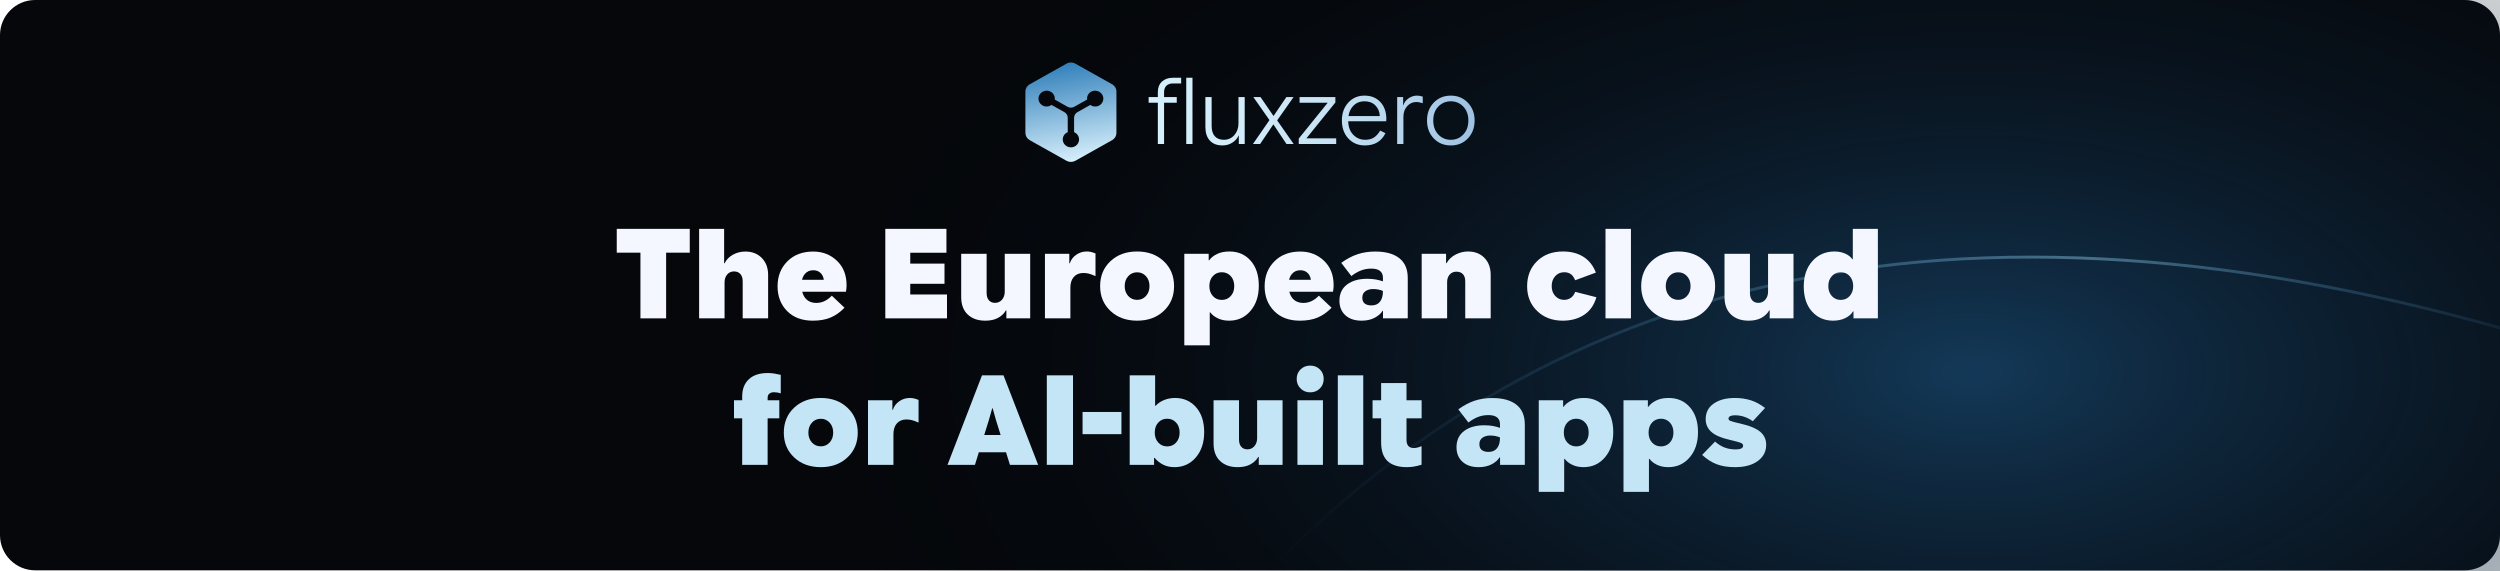
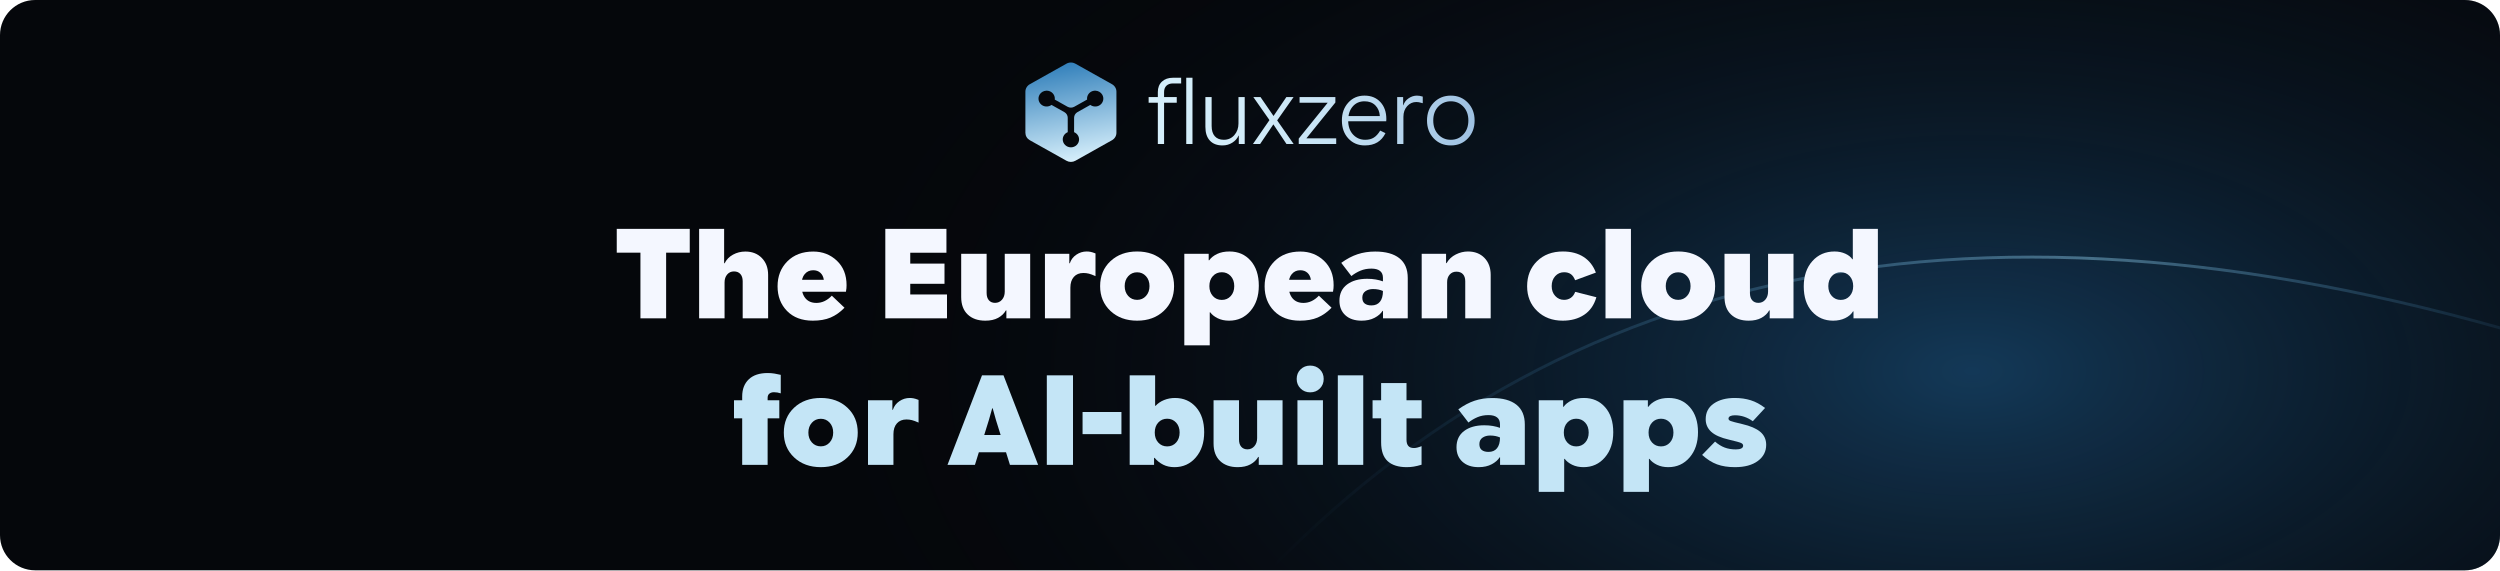
<svg xmlns="http://www.w3.org/2000/svg" width="1280" height="292" viewBox="0 0 1280 292" role="img" aria-labelledby="title">
  <defs>
+     <clipPath id="profile-clip">
+       <rect width="1280" height="292" rx="18" />
+     </clipPath>
    <radialGradient id="glow">
      <stop stop-color="#17456b" stop-opacity=".8" />
      <stop offset="1" stop-color="#05070b" stop-opacity="0" />
    </radialGradient>
    <linearGradient id="line">
      <stop stop-color="#3582bc" stop-opacity="0" />
      <stop offset=".6" stop-color="#84bfdc" stop-opacity=".48" />
      <stop offset="1" stop-color="#3582bc" stop-opacity="0" />
    </linearGradient>
  </defs>
-   <rect width="1280" height="292" rx="18" fill="#05070B" />
-   <ellipse cx="1010" cy="189.8" rx="600" ry="321.2" fill="url(#glow)" />
-   <path d="M650 292 Q900 35.04 1350 189.8" stroke="url(#line)" stroke-width="1.5" fill="none" />
-   <g transform="translate(525,32) scale(0.193188)">
-     <defs>
-       <style>
+   <g clip-path="url(#profile-clip)">
+     <rect width="1280" height="292" rx="18" fill="#05070B" />
+     <ellipse cx="1010" cy="189.8" rx="600" ry="321.2" fill="url(#glow)" />
+     <path d="M650 292 Q900 35.04 1350 189.8" stroke="url(#line)" stroke-width="1.5" fill="none" />
+     <g transform="translate(525,32) scale(0.193188)">
+       <defs>
+         <style>
      .cls-1 {
        fill: url(#linear-gradient-2);
      }

      .cls-2 {
        fill: url(#linear-gradient);
      }
    </style>
-       <linearGradient id="linear-gradient" x1="143.23" y1="259.88" x2="98.04" y2="3.61" gradientUnits="userSpaceOnUse">
-         <stop offset="0" stop-color="#d6effb" />
-         <stop offset=".99" stop-color="#3582bc" />
-       </linearGradient>
-       <linearGradient id="linear-gradient-2" x1="326.62" y1="130.12" x2="1190.55" y2="130.12" gradientUnits="userSpaceOnUse">
-         <stop offset="0" stop-color="#d6effb" />
-         <stop offset=".28" stop-color="#d2ecf9" />
-         <stop offset=".54" stop-color="#c7e3f4" />
-         <stop offset=".78" stop-color="#b5d4ec" />
-         <stop offset="1" stop-color="#9ec1e2" />
-       </linearGradient>
-     </defs>
-     <g id="Layer_1-2" data-name="Layer 1">
-       <g>
-         <path id="logo" class="cls-2" d="M116.56.35c-2.69.46-5.28,1.38-7.65,2.7L11.73,57.54c-3.57,2-6.53,4.87-8.58,8.34C1.08,69.33,0,73.26,0,77.26v108.97c0,4,1.08,7.92,3.14,11.39,2.06,3.46,5.02,6.34,8.58,8.33l97.19,54.49c3.56,2,7.61,3.05,11.73,3.05s8.16-1.05,11.73-3.05l97.18-54.49c3.56-2,6.52-4.87,8.58-8.33,2.06-3.46,3.14-7.39,3.14-11.39v-108.97c0-4-1.08-7.92-3.14-11.39-2.06-3.46-5.02-6.34-8.58-8.34L132.36,3.05c-4.78-2.68-10.37-3.63-15.8-2.7ZM185.94,74.69c3.62.17,7.15,1.22,10.24,3.05,3.1,1.83,5.67,4.39,7.49,7.44,1.42,2.39,2.35,5.03,2.72,7.77.37,2.74.18,5.52-.55,8.19-.74,2.67-2.01,5.17-3.74,7.36-1.73,2.19-3.89,4.03-6.35,5.41-3.67,2.02-7.88,2.95-12.09,2.68-4.21-.27-8.25-1.73-11.62-4.2l-34.09,19.12c-2.69,1.51-4.93,3.68-6.49,6.3-1.56,2.62-2.38,5.59-2.38,8.61v38.22c3.89,1.6,7.21,4.26,9.56,7.67,2.35,3.41,3.62,7.4,3.66,11.5,0,5.58-2.28,10.93-6.34,14.87-4.06,3.95-9.57,6.16-15.32,6.16s-11.26-2.22-15.32-6.16c-4.06-3.94-6.34-9.3-6.34-14.87.04-4.1,1.31-8.1,3.66-11.5,2.35-3.41,5.67-6.07,9.56-7.67v-38.23c0-3.02-.82-5.99-2.38-8.61-1.55-2.62-3.79-4.79-6.49-6.3l-34.09-19.11c-3.37,2.47-7.41,3.93-11.62,4.2-4.21.27-8.42-.66-12.09-2.68-2.46-1.38-4.62-3.22-6.35-5.41-1.73-2.19-3-4.69-3.74-7.36-.74-2.67-.92-5.45-.55-8.19.37-2.74,1.29-5.38,2.72-7.77,1.81-3.05,4.39-5.61,7.49-7.44,3.1-1.83,6.62-2.88,10.24-3.05,4.15-.19,8.27.78,11.86,2.79,3.68,2.07,6.65,5.14,8.54,8.84,1.89,3.7,2.63,7.85,2.1,11.95l33.94,19.03c2.69,1.51,5.75,2.31,8.86,2.31s6.17-.8,8.86-2.31l34.08-19.11c-.52-4.07.2-8.2,2.06-11.88,1.86-3.68,4.8-6.75,8.43-8.83,3.6-2.02,7.71-2.99,11.86-2.8Z" />
-         <path class="cls-1" d="M326.62,106.64v-14.96h32.61v14.96h-32.61ZM351.01,216V78.33c0-11.69,3.63-20.92,10.91-27.71,7.27-6.78,16.87-10.18,28.8-10.18h22.08l.02,15.08h-22.1c-6.94,0-12.54,1.97-16.79,5.89s-6.38,9.77-6.38,17.53v137.06h-16.55ZM358.85,106.64v-14.96h42.3v14.96h-42.3ZM426.29,216V40.44h16.55v175.56h-16.55ZM522.53,219.8c-14.47,0-25.67-4.25-33.59-12.75-7.93-8.5-11.89-20.67-11.89-36.54v-78.83h16.55v76.38c0,11.85,2.77,20.94,8.33,27.28s13.57,9.5,24.03,9.5c11.27,0,20.55-4.15,27.83-12.44,7.27-8.3,10.91-18.54,10.91-30.71v-70.01h16.55v124.31h-15.69v-29.66l7.47,7.47h-8.09c-3.26,7.52-8.76,13.73-16.48,18.64-7.72,4.9-16.37,7.35-25.93,7.35ZM603.07,216l48.3-69.88h3.31l36.91-54.43h19.13l-47.2,67.07h-2.82l-38.62,57.25h-19ZM691.95,216l-37.88-56.76h-2.57l-47.32-67.55h19.01l38.86,56.52h1.6l47.32,67.79h-19.01ZM724.44,216v-14.34l76.74-95.02h-74.54v-14.96h94.89v14.35l-76.75,94.89h78.96v15.08h-99.3ZM899.75,219.8c-17.82,0-32.43-6.13-43.83-18.39-11.39-12.26-17.1-28.16-17.1-47.69s5.6-34.8,16.8-47.26c11.19-12.46,25.58-18.7,43.15-18.7s31.51,5.7,42.05,17.1c10.55,11.4,15.81,26.42,15.81,45.06,0,1.15-.04,2.09-.12,2.82-.09.73-.17,1.72-.25,2.94h-107.64v-13.74h90.72c-.65-11.44-4.55-20.82-11.7-28.14-7.15-7.31-16.78-10.97-28.87-10.97-12.99,0-23.46,4.62-31.39,13.86-7.92,9.24-11.89,21.58-11.89,37.02s4.31,28.04,12.94,37.26c8.62,9.24,19.35,13.86,32.18,13.86,9.08,0,16.69-1.94,22.87-5.83,6.18-3.88,11.79-10.07,16.86-18.57l13.98,6.86c-5.32,10.79-12.47,18.9-21.46,24.33-8.99,5.44-20.02,8.15-33.1,8.15ZM985.32,216v-124.31h15.81v23.79l-2.81-2.2h3.43c2.36-7.6,7.02-13.75,13.98-18.45,6.94-4.7,14.26-7.05,21.94-7.05,2.37,0,4.7.18,6.99.55,2.28.37,5.11,1.05,8.46,2.03v17.53c-4.58-1.39-8.09-2.26-10.55-2.63-2.45-.37-4.62-.55-6.5-.55-9.49,0-17.56,3.65-24.21,10.97-6.66,7.31-10,16.73-10,28.25v72.08h-16.55ZM1127.54,219.8c-18.39,0-33.51-6.23-45.37-18.7-11.84-12.46-17.77-28.25-17.77-47.38s6.01-35.21,18.02-47.51c12.01-12.29,27.05-18.45,45.12-18.45s33.08,6.24,45.06,18.7c11.97,12.46,17.96,28.22,17.96,47.26s-5.89,34.82-17.65,47.32c-11.77,12.5-26.9,18.76-45.37,18.76ZM1127.54,204.84c13.32,0,24.39-4.74,33.22-14.22,8.83-9.49,13.24-21.78,13.24-36.91s-4.47-27.48-13.42-36.85c-8.95-9.36-19.96-14.04-33.04-14.04s-24.31,4.66-33.22,13.98c-8.91,9.32-13.36,21.62-13.36,36.91s4.41,27.53,13.24,36.96c8.82,9.44,19.93,14.16,33.34,14.16Z" />
+         <linearGradient id="linear-gradient" x1="143.23" y1="259.88" x2="98.04" y2="3.61" gradientUnits="userSpaceOnUse">
+           <stop offset="0" stop-color="#d6effb" />
+           <stop offset=".99" stop-color="#3582bc" />
+         </linearGradient>
+         <linearGradient id="linear-gradient-2" x1="326.62" y1="130.12" x2="1190.55" y2="130.12" gradientUnits="userSpaceOnUse">
+           <stop offset="0" stop-color="#d6effb" />
+           <stop offset=".28" stop-color="#d2ecf9" />
+           <stop offset=".54" stop-color="#c7e3f4" />
+           <stop offset=".78" stop-color="#b5d4ec" />
+           <stop offset="1" stop-color="#9ec1e2" />
+         </linearGradient>
+       </defs>
+       <g id="Layer_1-2" data-name="Layer 1">
+         <g>
+           <path id="logo" class="cls-2" d="M116.56.35c-2.69.46-5.28,1.38-7.65,2.7L11.73,57.54c-3.57,2-6.53,4.87-8.58,8.34C1.08,69.33,0,73.26,0,77.26v108.97c0,4,1.08,7.92,3.14,11.39,2.06,3.46,5.02,6.34,8.58,8.33l97.19,54.49c3.56,2,7.61,3.05,11.73,3.05s8.16-1.05,11.73-3.05l97.18-54.49c3.56-2,6.52-4.87,8.58-8.33,2.06-3.46,3.14-7.39,3.14-11.39v-108.97c0-4-1.08-7.92-3.14-11.39-2.06-3.46-5.02-6.34-8.58-8.34L132.36,3.05c-4.78-2.68-10.37-3.63-15.8-2.7ZM185.94,74.69c3.62.17,7.15,1.22,10.24,3.05,3.1,1.83,5.67,4.39,7.49,7.44,1.42,2.39,2.35,5.03,2.72,7.77.37,2.74.18,5.52-.55,8.19-.74,2.67-2.01,5.17-3.74,7.36-1.73,2.19-3.89,4.03-6.35,5.41-3.67,2.02-7.88,2.95-12.09,2.68-4.21-.27-8.25-1.73-11.62-4.2l-34.09,19.12c-2.69,1.51-4.93,3.68-6.49,6.3-1.56,2.62-2.38,5.59-2.38,8.61v38.22c3.89,1.6,7.21,4.26,9.56,7.67,2.35,3.41,3.62,7.4,3.66,11.5,0,5.58-2.28,10.93-6.34,14.87-4.06,3.95-9.57,6.16-15.32,6.16s-11.26-2.22-15.32-6.16c-4.06-3.94-6.34-9.3-6.34-14.87.04-4.1,1.31-8.1,3.66-11.5,2.35-3.41,5.67-6.07,9.56-7.67v-38.23c0-3.02-.82-5.99-2.38-8.61-1.55-2.62-3.79-4.79-6.49-6.3l-34.09-19.11c-3.37,2.47-7.41,3.93-11.62,4.2-4.21.27-8.42-.66-12.09-2.68-2.46-1.38-4.62-3.22-6.35-5.41-1.73-2.19-3-4.69-3.74-7.36-.74-2.67-.92-5.45-.55-8.19.37-2.74,1.29-5.38,2.72-7.77,1.81-3.05,4.39-5.61,7.49-7.44,3.1-1.83,6.62-2.88,10.24-3.05,4.15-.19,8.27.78,11.86,2.79,3.68,2.07,6.65,5.14,8.54,8.84,1.89,3.7,2.63,7.85,2.1,11.95l33.94,19.03c2.69,1.51,5.75,2.31,8.86,2.31s6.17-.8,8.86-2.31l34.08-19.11c-.52-4.07.2-8.2,2.06-11.88,1.86-3.68,4.8-6.75,8.43-8.83,3.6-2.02,7.71-2.99,11.86-2.8Z" />
+           <path class="cls-1" d="M326.62,106.64v-14.96h32.61v14.96h-32.61ZM351.01,216V78.33c0-11.69,3.63-20.92,10.91-27.71,7.27-6.78,16.87-10.18,28.8-10.18h22.08l.02,15.08h-22.1c-6.94,0-12.54,1.97-16.79,5.89s-6.38,9.77-6.38,17.53v137.06h-16.55ZM358.85,106.64v-14.96h42.3v14.96h-42.3ZM426.29,216V40.44h16.55v175.56h-16.55ZM522.53,219.8c-14.47,0-25.67-4.25-33.59-12.75-7.93-8.5-11.89-20.67-11.89-36.54v-78.83h16.55v76.38c0,11.85,2.77,20.94,8.33,27.28s13.57,9.5,24.03,9.5c11.27,0,20.55-4.15,27.83-12.44,7.27-8.3,10.91-18.54,10.91-30.71v-70.01h16.55v124.31h-15.69v-29.66l7.47,7.47h-8.09c-3.26,7.52-8.76,13.73-16.48,18.64-7.72,4.9-16.37,7.35-25.93,7.35ZM603.07,216l48.3-69.88h3.31l36.91-54.43h19.13l-47.2,67.07h-2.82l-38.62,57.25h-19ZM691.95,216l-37.88-56.76h-2.57l-47.32-67.55h19.01l38.86,56.52h1.6l47.32,67.79h-19.01ZM724.44,216v-14.34l76.74-95.02h-74.54v-14.96h94.89v14.35l-76.75,94.89h78.96v15.08h-99.3ZM899.75,219.8c-17.82,0-32.43-6.13-43.83-18.39-11.39-12.26-17.1-28.16-17.1-47.69s5.6-34.8,16.8-47.26c11.19-12.46,25.58-18.7,43.15-18.7s31.51,5.7,42.05,17.1c10.55,11.4,15.81,26.42,15.81,45.06,0,1.15-.04,2.09-.12,2.82-.09.73-.17,1.72-.25,2.94h-107.64v-13.74h90.72c-.65-11.44-4.55-20.82-11.7-28.14-7.15-7.31-16.78-10.97-28.87-10.97-12.99,0-23.46,4.62-31.39,13.86-7.92,9.24-11.89,21.58-11.89,37.02s4.31,28.04,12.94,37.26c8.62,9.24,19.35,13.86,32.18,13.86,9.08,0,16.69-1.94,22.87-5.83,6.18-3.88,11.79-10.07,16.86-18.57l13.98,6.86c-5.32,10.79-12.47,18.9-21.46,24.33-8.99,5.44-20.02,8.15-33.1,8.15ZM985.32,216v-124.31h15.81v23.79l-2.81-2.2h3.43c2.36-7.6,7.02-13.75,13.98-18.45,6.94-4.7,14.26-7.05,21.94-7.05,2.37,0,4.7.18,6.99.55,2.28.37,5.11,1.05,8.46,2.03v17.53c-4.58-1.39-8.09-2.26-10.55-2.63-2.45-.37-4.62-.55-6.5-.55-9.49,0-17.56,3.65-24.21,10.97-6.66,7.31-10,16.73-10,28.25v72.08h-16.55ZM1127.54,219.8c-18.39,0-33.51-6.23-45.37-18.7-11.84-12.46-17.77-28.25-17.77-47.38s6.01-35.21,18.02-47.51c12.01-12.29,27.05-18.45,45.12-18.45s33.08,6.24,45.06,18.7c11.97,12.46,17.96,28.22,17.96,47.26s-5.89,34.82-17.65,47.32c-11.77,12.5-26.9,18.76-45.37,18.76ZM1127.54,204.84c13.32,0,24.39-4.74,33.22-14.22,8.83-9.49,13.24-21.78,13.24-36.91s-4.47-27.48-13.42-36.85c-8.95-9.36-19.96-14.04-33.04-14.04s-24.31,4.66-33.22,13.98c-8.91,9.32-13.36,21.62-13.36,36.91s4.41,27.53,13.24,36.96c8.82,9.44,19.93,14.16,33.34,14.16Z" />
+         </g>
      </g>
    </g>
-   </g>
-   <g aria-label="The European cloud" fill="#F4F7FF" transform="translate(314.752,163) scale(0.032,-0.032)">
-     <path transform="translate(0,0)" d="M411 0Q411 0 411.0 0.0Q411 0 411 0V1224H822V0Q822 0 822.0 0.0Q822 0 822 0ZM32 1051Q32 1051 32.0 1051.0Q32 1051 32 1051V1432Q32 1432 32.0 1432.0Q32 1432 32 1432H1200Q1200 1432 1200.0 1432.0Q1200 1432 1200 1432V1051Q1200 1051 1200.0 1051.0Q1200 1051 1200 1051Z" />
-     <path transform="translate(1232,0)" d="M118 0Q118 0 118.0 0.0Q118 0 118 0V1432Q118 1432 118.0 1432.0Q118 1432 118 1432H518Q518 1432 518.0 1432.0Q518 1432 518 1432V882H526Q570 970 660.0 1019.5Q750 1069 858 1069Q1021 1069 1121.5 965.5Q1222 862 1222 695V0Q1222 0 1222.0 0.0Q1222 0 1222 0H815Q815 0 815.0 0.0Q815 0 815 0V593Q815 668 778.0 709.5Q741 751 675 751Q609 751 567.0 702.0Q525 653 525 576V0Q525 0 525.0 0.0Q525 0 525 0Z" />
-     <path transform="translate(2558,0)" d="M611 -37Q350 -37 198.5 118.0Q47 273 47 513Q47 755 203.5 912.0Q360 1069 618 1069Q842 1069 996.5 922.0Q1151 775 1151 531Q1151 503 1149.0 482.0Q1147 461 1141 426Q1141 426 1141.0 426.0Q1141 426 1141 426H228V617H787Q777 688 732.0 729.0Q687 770 617 770Q535 770 482.5 709.5Q430 649 430 533Q430 398 492.0 322.5Q554 247 668 247Q737 247 799.0 276.5Q861 306 915 363Q915 363 915.0 363.0Q915 363 915 363L1118 170Q1118 170 1118.0 170.0Q1118 170 1118 170Q1014 63 895.5 13.0Q777 -37 611 -37Z" />
-     <path transform="translate(3757,0)" d="" />
-     <path transform="translate(4190,0)" d="M139 0Q139 0 139.0 0.0Q139 0 139 0V1432Q139 1432 139.0 1432.0Q139 1432 139 1432H1117Q1117 1432 1117.0 1432.0Q1117 1432 1117 1432V1050Q1117 1050 1117.0 1050.0Q1117 1050 1117 1050H538V382H1126Q1126 382 1126.0 382.0Q1126 382 1126 382V0Q1126 0 1126.0 0.0Q1126 0 1126 0ZM365 553V876H1086Q1086 876 1086.0 876.0Q1086 876 1086 876V553Q1086 553 1086.0 553.0Q1086 553 1086 553Z" />
-     <path transform="translate(5439,0)" d="M490 -37Q312 -37 208.0 62.0Q104 161 104 342V1033Q104 1033 104.0 1033.0Q104 1033 104 1033H511Q511 1033 511.0 1033.0Q511 1033 511 1033V406Q511 331 547.0 289.5Q583 248 646 248Q713 248 757.0 298.5Q801 349 801 428V1033Q801 1033 801.0 1033.0Q801 1033 801 1033H1208Q1208 1033 1208.0 1033.0Q1208 1033 1208 1033V0Q1208 0 1208.0 0.0Q1208 0 1208 0H827Q827 0 827.0 0.0Q827 0 827 0V312L1012 127H819Q777 53 694.5 8.0Q612 -37 490 -37Z" />
-     <path transform="translate(6765,0)" d="M118 0Q118 0 118.0 0.0Q118 0 118 0V1033Q118 1033 118.0 1033.0Q118 1033 118 1033H508Q508 1033 508.0 1033.0Q508 1033 508 1033V828L473 881H516Q544 967 620.0 1018.5Q696 1070 786 1070Q815 1070 845.5 1064.5Q876 1059 927 1039Q927 1039 927.0 1039.0Q927 1039 927 1039V676Q927 676 927.0 676.0Q927 676 927 676Q862 705 820.5 715.5Q779 726 734 726Q636 726 580.5 663.5Q525 601 525 491V0Q525 0 525.0 0.0Q525 0 525 0Z" />
-     <path transform="translate(7720,0)" d="M638 -37Q377 -37 211.5 118.5Q46 274 46 515Q46 760 211.5 915.0Q377 1070 638 1070Q898 1070 1063.5 914.5Q1229 759 1229 515Q1229 274 1064.0 118.5Q899 -37 638 -37ZM638 296Q724 296 780.0 358.5Q836 421 836 516Q836 613 779.5 675.0Q723 737 638 737Q552 737 495.5 674.5Q439 612 439 516Q439 421 495.0 358.5Q551 296 638 296Z" />
-     <path transform="translate(8995,0)" d="M118 -432Q118 -432 118.0 -432.0Q118 -432 118 -432V1033Q118 1033 118.0 1033.0Q118 1033 118 1033H508Q508 1033 508.0 1033.0Q508 1033 508 1033V837L418 929H516Q559 990 642.0 1030.0Q725 1070 841 1070Q1050 1070 1180.0 922.0Q1310 774 1310 522Q1310 275 1176.5 119.0Q1043 -37 834 -37Q732 -37 653.5 1.0Q575 39 533 96H525V-432Q525 -432 525.0 -432.0Q525 -432 525 -432ZM718 295Q805 295 861.0 357.0Q917 419 917 516Q917 615 860.5 676.5Q804 738 718 738Q632 738 575.5 677.0Q519 616 519 516Q519 419 575.0 357.0Q631 295 718 295Z" />
-     <path transform="translate(10351,0)" d="M611 -37Q350 -37 198.5 118.0Q47 273 47 513Q47 755 203.5 912.0Q360 1069 618 1069Q842 1069 996.5 922.0Q1151 775 1151 531Q1151 503 1149.0 482.0Q1147 461 1141 426Q1141 426 1141.0 426.0Q1141 426 1141 426H228V617H787Q777 688 732.0 729.0Q687 770 617 770Q535 770 482.5 709.5Q430 649 430 533Q430 398 492.0 322.5Q554 247 668 247Q737 247 799.0 276.5Q861 306 915 363Q915 363 915.0 363.0Q915 363 915 363L1118 170Q1118 170 1118.0 170.0Q1118 170 1118 170Q1014 63 895.5 13.0Q777 -37 611 -37Z" />
-     <path transform="translate(11550,0)" d="M399 -37Q235 -37 140.0 49.5Q45 136 45 282Q45 450 166.5 541.5Q288 633 488 633Q564 633 626.0 622.0Q688 611 741 592V649Q741 722 694.0 759.0Q647 796 556 796Q460 796 381.5 763.0Q303 730 236 677Q236 677 236.0 677.0Q236 677 236 677L74 888Q74 888 74.0 888.0Q74 888 74 888Q205 983 334.5 1026.0Q464 1069 617 1069Q869 1069 1003.5 962.5Q1138 856 1138 646V0Q1138 0 1138.0 0.0Q1138 0 1138 0H742Q742 0 742.0 0.0Q742 0 742 0V199L816 120H735Q696 56 608.5 9.5Q521 -37 399 -37ZM558 207Q646 207 693.5 266.0Q741 325 741 436V438Q711 452 670.5 460.5Q630 469 582 469Q511 469 461.0 434.5Q411 400 411 331Q411 267 450.0 237.0Q489 207 558 207Z" />
-     <path transform="translate(12793,0)" d="M118 0V1033Q118 1033 118.0 1033.0Q118 1033 118 1033H508Q508 1033 508.0 1033.0Q508 1033 508 1033V838L474 884H516Q570 976 665.0 1023.0Q760 1070 858 1070Q1023 1070 1122.5 967.0Q1222 864 1222 696V0Q1222 0 1222.0 0.0Q1222 0 1222 0H815Q815 0 815.0 0.0Q815 0 815 0V593Q815 667 778.0 707.0Q741 747 673 747Q607 747 566.0 700.5Q525 654 525 581V0Q525 0 525.0 0.0Q525 0 525 0H118Q118 0 118.0 0.0Q118 0 118 0Z" />
-     <path transform="translate(14119,0)" d="" />
-     <path transform="translate(14552,0)" d="M616 -37Q366 -37 206.0 118.0Q46 273 46 513Q46 759 204.5 914.5Q363 1070 619 1070Q815 1070 949.5 983.0Q1084 896 1146 732Q1146 732 1146.0 732.0Q1146 732 1146 732L814 610Q814 610 814.0 610.0Q814 610 814 610Q787 679 744.0 708.5Q701 738 638 738Q553 738 496.0 676.0Q439 614 439 516Q439 419 496.5 357.5Q554 296 637 296Q698 296 744.5 328.0Q791 360 815 424Q815 424 815.0 424.0Q815 424 815 424L1154 338Q1154 338 1154.0 338.0Q1154 338 1154 338Q1100 151 958.5 57.0Q817 -37 616 -37Z" />
-     <path transform="translate(15734,0)" d="M118 0Q118 0 118.0 0.0Q118 0 118 0V1432Q118 1432 118.0 1432.0Q118 1432 118 1432H525Q525 1432 525.0 1432.0Q525 1432 525 1432V0Q525 0 525.0 0.0Q525 0 525 0Z" />
-     <path transform="translate(16377,0)" d="M638 -37Q377 -37 211.5 118.5Q46 274 46 515Q46 760 211.5 915.0Q377 1070 638 1070Q898 1070 1063.5 914.5Q1229 759 1229 515Q1229 274 1064.0 118.5Q899 -37 638 -37ZM638 296Q724 296 780.0 358.5Q836 421 836 516Q836 613 779.5 675.0Q723 737 638 737Q552 737 495.5 674.5Q439 612 439 516Q439 421 495.0 358.5Q551 296 638 296Z" />
-     <path transform="translate(17652,0)" d="M490 -37Q312 -37 208.0 62.0Q104 161 104 342V1033Q104 1033 104.0 1033.0Q104 1033 104 1033H511Q511 1033 511.0 1033.0Q511 1033 511 1033V406Q511 331 547.0 289.5Q583 248 646 248Q713 248 757.0 298.5Q801 349 801 428V1033Q801 1033 801.0 1033.0Q801 1033 801 1033H1208Q1208 1033 1208.0 1033.0Q1208 1033 1208 1033V0Q1208 0 1208.0 0.0Q1208 0 1208 0H827Q827 0 827.0 0.0Q827 0 827 0V312L1012 127H819Q777 53 694.5 8.0Q612 -37 490 -37Z" />
-     <path transform="translate(18978,0)" d="M516 -37Q310 -37 178.0 109.5Q46 256 46 512Q46 761 183.5 915.5Q321 1070 540 1070Q632 1070 709.5 1035.5Q787 1001 824 945H831V1432Q831 1432 831.0 1432.0Q831 1432 831 1432H1232Q1232 1432 1232.0 1432.0Q1232 1432 1232 1432V0Q1232 0 1232.0 0.0Q1232 0 1232 0H842Q842 0 842.0 0.0Q842 0 842 0V151L879 111H834Q793 44 708.5 3.5Q624 -37 516 -37ZM638 295Q725 295 781.0 357.0Q837 419 837 516Q837 614 781.0 676.0Q725 738 638 738Q552 738 495.5 676.0Q439 614 439 516Q439 419 495.5 357.0Q552 295 638 295Z" />
-   </g>
-   <g aria-label="for AI-built apps" fill="#C4E5F6" transform="translate(374.432,238) scale(0.032,-0.032)">
-     <path transform="translate(0,0)" d="M43 744Q43 744 43.0 744.0Q43 744 43 744V1033Q43 1033 43.0 1033.0Q43 1033 43 1033H768Q768 1033 768.0 1033.0Q768 1033 768 1033V744Q768 744 768.0 744.0Q768 744 768 744ZM174 0Q174 0 174.0 0.0Q174 0 174 0V1094Q174 1268 279.5 1368.5Q385 1469 582 1469Q638 1469 690.0 1460.5Q742 1452 791 1440Q791 1440 791.0 1440.0Q791 1440 791 1440V1144Q791 1144 791.0 1144.0Q791 1144 791 1144Q764 1153 736.5 1157.5Q709 1162 683 1162Q639 1162 610.0 1140.0Q581 1118 581 1071V911V861V0Q581 0 581.0 0.0Q581 0 581 0Z" />
-     <path transform="translate(794,0)" d="M638 -37Q377 -37 211.5 118.5Q46 274 46 515Q46 760 211.5 915.0Q377 1070 638 1070Q898 1070 1063.5 914.5Q1229 759 1229 515Q1229 274 1064.0 118.5Q899 -37 638 -37ZM638 296Q724 296 780.0 358.5Q836 421 836 516Q836 613 779.5 675.0Q723 737 638 737Q552 737 495.5 674.5Q439 612 439 516Q439 421 495.0 358.5Q551 296 638 296Z" />
-     <path transform="translate(2069,0)" d="M118 0Q118 0 118.0 0.0Q118 0 118 0V1033Q118 1033 118.0 1033.0Q118 1033 118 1033H508Q508 1033 508.0 1033.0Q508 1033 508 1033V828L473 881H516Q544 967 620.0 1018.5Q696 1070 786 1070Q815 1070 845.5 1064.5Q876 1059 927 1039Q927 1039 927.0 1039.0Q927 1039 927 1039V676Q927 676 927.0 676.0Q927 676 927 676Q862 705 820.5 715.5Q779 726 734 726Q636 726 580.5 663.5Q525 601 525 491V0Q525 0 525.0 0.0Q525 0 525 0Z" />
-     <path transform="translate(3024,0)" d="" />
-     <path transform="translate(3457,0)" d="M2 0Q2 0 2.0 0.0Q2 0 2 0L554 1432Q554 1432 554.0 1432.0Q554 1432 554 1432H898Q898 1432 898.0 1432.0Q898 1432 898 1432L1452 0Q1452 0 1452.0 0.0Q1452 0 1452 0H1001Q1001 0 1001.0 0.0Q1001 0 1001 0L777 718L725 904H717L665 720L441 0Q441 0 441.0 0.0Q441 0 441 0ZM289 201 391 477H1037L1146 201Z" />
-     <path transform="translate(4909,0)" d="M139 0Q139 0 139.0 0.0Q139 0 139 0V1432Q139 1432 139.0 1432.0Q139 1432 139 1432H558Q558 1432 558.0 1432.0Q558 1432 558 1432V0Q558 0 558.0 0.0Q558 0 558 0Z" />
-     <path transform="translate(5606,0)" d="M14 491Q14 491 14.0 491.0Q14 491 14 491V846Q14 846 14.0 846.0Q14 846 14 846H636Q636 846 636.0 846.0Q636 846 636 846V491Q636 491 636.0 491.0Q636 491 636 491Z" />
-     <path transform="translate(6256,0)" d="M834 -37Q732 -37 653.0 3.0Q574 43 516 112H418L508 203V0Q508 0 508.0 0.0Q508 0 508 0H118Q118 0 118.0 0.0Q118 0 118 0V1432Q118 1432 118.0 1432.0Q118 1432 118 1432H525Q525 1432 525.0 1432.0Q525 1432 525 1432V945H533Q587 1004 668.5 1037.0Q750 1070 842 1070Q1050 1070 1180.0 922.0Q1310 774 1310 522Q1310 275 1176.5 119.0Q1043 -37 834 -37ZM718 295Q805 295 861.0 357.0Q917 419 917 517Q917 615 860.5 676.5Q804 738 718 738Q632 738 575.5 677.0Q519 616 519 516Q519 419 575.0 357.0Q631 295 718 295Z" />
-     <path transform="translate(7612,0)" d="M490 -37Q312 -37 208.0 62.0Q104 161 104 342V1033Q104 1033 104.0 1033.0Q104 1033 104 1033H511Q511 1033 511.0 1033.0Q511 1033 511 1033V406Q511 331 547.0 289.5Q583 248 646 248Q713 248 757.0 298.5Q801 349 801 428V1033Q801 1033 801.0 1033.0Q801 1033 801 1033H1208Q1208 1033 1208.0 1033.0Q1208 1033 1208 1033V0Q1208 0 1208.0 0.0Q1208 0 1208 0H827Q827 0 827.0 0.0Q827 0 827 0V312L1012 127H819Q777 53 694.5 8.0Q612 -37 490 -37Z" />
-     <path transform="translate(8938,0)" d="M120 0Q120 0 120.0 0.0Q120 0 120 0V1033Q120 1033 120.0 1033.0Q120 1033 120 1033H528Q528 1033 528.0 1033.0Q528 1033 528 1033V0Q528 0 528.0 0.0Q528 0 528 0ZM324 1160Q232 1160 170.0 1221.5Q108 1283 108 1374Q108 1467 170.0 1527.5Q232 1588 324 1588Q417 1588 478.5 1527.5Q540 1467 540 1374Q540 1283 478.5 1221.5Q417 1160 324 1160Z" />
-     <path transform="translate(9586,0)" d="M118 0Q118 0 118.0 0.0Q118 0 118 0V1432Q118 1432 118.0 1432.0Q118 1432 118 1432H525Q525 1432 525.0 1432.0Q525 1432 525 1432V0Q525 0 525.0 0.0Q525 0 525 0Z" />
-     <path transform="translate(10229,0)" d="M577 -37Q379 -37 273.5 58.0Q168 153 168 361V1308Q168 1308 168.0 1308.0Q168 1308 168 1308H574Q574 1308 574.0 1308.0Q574 1308 574 1308V403Q574 336 603.0 302.5Q632 269 689 269Q716 269 745.5 276.0Q775 283 815 299Q815 299 815.0 299.0Q815 299 815 299V2Q815 2 815.0 2.0Q815 2 815 2Q745 -19 691.0 -28.0Q637 -37 577 -37ZM31 744Q31 744 31.0 744.0Q31 744 31 744V1033Q31 1033 31.0 1033.0Q31 1033 31 1033H816Q816 1033 816.0 1033.0Q816 1033 816 1033V744Q816 744 816.0 744.0Q816 744 816 744Z" />
-     <path transform="translate(11125,0)" d="" />
-     <path transform="translate(11558,0)" d="M399 -37Q235 -37 140.0 49.5Q45 136 45 282Q45 450 166.5 541.5Q288 633 488 633Q564 633 626.0 622.0Q688 611 741 592V649Q741 722 694.0 759.0Q647 796 556 796Q460 796 381.5 763.0Q303 730 236 677Q236 677 236.0 677.0Q236 677 236 677L74 888Q74 888 74.0 888.0Q74 888 74 888Q205 983 334.5 1026.0Q464 1069 617 1069Q869 1069 1003.5 962.5Q1138 856 1138 646V0Q1138 0 1138.0 0.0Q1138 0 1138 0H742Q742 0 742.0 0.0Q742 0 742 0V199L816 120H735Q696 56 608.5 9.5Q521 -37 399 -37ZM558 207Q646 207 693.5 266.0Q741 325 741 436V438Q711 452 670.5 460.5Q630 469 582 469Q511 469 461.0 434.5Q411 400 411 331Q411 267 450.0 237.0Q489 207 558 207Z" />
-     <path transform="translate(12801,0)" d="M118 -432Q118 -432 118.0 -432.0Q118 -432 118 -432V1033Q118 1033 118.0 1033.0Q118 1033 118 1033H508Q508 1033 508.0 1033.0Q508 1033 508 1033V837L418 929H516Q559 990 642.0 1030.0Q725 1070 841 1070Q1050 1070 1180.0 922.0Q1310 774 1310 522Q1310 275 1176.5 119.0Q1043 -37 834 -37Q732 -37 653.5 1.0Q575 39 533 96H525V-432Q525 -432 525.0 -432.0Q525 -432 525 -432ZM718 295Q805 295 861.0 357.0Q917 419 917 516Q917 615 860.5 676.5Q804 738 718 738Q632 738 575.5 677.0Q519 616 519 516Q519 419 575.0 357.0Q631 295 718 295Z" />
-     <path transform="translate(14157,0)" d="M118 -432Q118 -432 118.0 -432.0Q118 -432 118 -432V1033Q118 1033 118.0 1033.0Q118 1033 118 1033H508Q508 1033 508.0 1033.0Q508 1033 508 1033V837L418 929H516Q559 990 642.0 1030.0Q725 1070 841 1070Q1050 1070 1180.0 922.0Q1310 774 1310 522Q1310 275 1176.5 119.0Q1043 -37 834 -37Q732 -37 653.5 1.0Q575 39 533 96H525V-432Q525 -432 525.0 -432.0Q525 -432 525 -432ZM718 295Q805 295 861.0 357.0Q917 419 917 516Q917 615 860.5 676.5Q804 738 718 738Q632 738 575.5 677.0Q519 616 519 516Q519 419 575.0 357.0Q631 295 718 295Z" />
-     <path transform="translate(15513,0)" d="M545 -37Q380 -37 258.0 8.0Q136 53 20 159Q20 159 20.0 159.0Q20 159 20 159L227 372Q227 372 227.0 372.0Q227 372 227 372Q301 307 380.0 277.0Q459 247 560 247Q616 247 646.0 262.0Q676 277 676 307Q676 334 644.0 349.5Q612 365 450 403Q254 448 165.5 529.0Q77 610 77 730Q77 892 206.5 981.0Q336 1070 543 1070Q681 1070 797.5 1033.5Q914 997 1027 910Q1027 910 1027.0 910.0Q1027 910 1027 910L831 698Q831 698 831.0 698.0Q831 698 831 698Q764 746 693.0 769.5Q622 793 544 793Q497 793 469.5 779.5Q442 766 442 739Q442 715 476.0 701.5Q510 688 664 652Q855 608 950.0 528.5Q1045 449 1045 320Q1045 161 911.5 62.0Q778 -37 545 -37Z" />
+     <g aria-label="The European cloud" fill="#F4F7FF" transform="translate(314.752,163) scale(0.032,-0.032)">
+       <path transform="translate(0,0)" d="M411 0Q411 0 411.0 0.0Q411 0 411 0V1224H822V0Q822 0 822.0 0.0Q822 0 822 0ZM32 1051Q32 1051 32.0 1051.0Q32 1051 32 1051V1432Q32 1432 32.0 1432.0Q32 1432 32 1432H1200Q1200 1432 1200.0 1432.0Q1200 1432 1200 1432V1051Q1200 1051 1200.0 1051.0Q1200 1051 1200 1051Z" />
+       <path transform="translate(1232,0)" d="M118 0Q118 0 118.0 0.0Q118 0 118 0V1432Q118 1432 118.0 1432.0Q118 1432 118 1432H518Q518 1432 518.0 1432.0Q518 1432 518 1432V882H526Q570 970 660.0 1019.5Q750 1069 858 1069Q1021 1069 1121.5 965.5Q1222 862 1222 695V0Q1222 0 1222.0 0.0Q1222 0 1222 0H815Q815 0 815.0 0.0Q815 0 815 0V593Q815 668 778.0 709.5Q741 751 675 751Q609 751 567.0 702.0Q525 653 525 576V0Q525 0 525.0 0.0Q525 0 525 0Z" />
+       <path transform="translate(2558,0)" d="M611 -37Q350 -37 198.5 118.0Q47 273 47 513Q47 755 203.5 912.0Q360 1069 618 1069Q842 1069 996.5 922.0Q1151 775 1151 531Q1151 503 1149.0 482.0Q1147 461 1141 426Q1141 426 1141.0 426.0Q1141 426 1141 426H228V617H787Q777 688 732.0 729.0Q687 770 617 770Q535 770 482.5 709.5Q430 649 430 533Q430 398 492.0 322.5Q554 247 668 247Q737 247 799.0 276.5Q861 306 915 363Q915 363 915.0 363.0Q915 363 915 363L1118 170Q1118 170 1118.0 170.0Q1118 170 1118 170Q1014 63 895.5 13.0Q777 -37 611 -37Z" />
+       <path transform="translate(3757,0)" d="" />
+       <path transform="translate(4190,0)" d="M139 0Q139 0 139.0 0.0Q139 0 139 0V1432Q139 1432 139.0 1432.0Q139 1432 139 1432H1117Q1117 1432 1117.0 1432.0Q1117 1432 1117 1432V1050Q1117 1050 1117.0 1050.0Q1117 1050 1117 1050H538V382H1126Q1126 382 1126.0 382.0Q1126 382 1126 382V0Q1126 0 1126.0 0.0Q1126 0 1126 0ZM365 553V876H1086Q1086 876 1086.0 876.0Q1086 876 1086 876V553Q1086 553 1086.0 553.0Q1086 553 1086 553Z" />
+       <path transform="translate(5439,0)" d="M490 -37Q312 -37 208.0 62.0Q104 161 104 342V1033Q104 1033 104.0 1033.0Q104 1033 104 1033H511Q511 1033 511.0 1033.0Q511 1033 511 1033V406Q511 331 547.0 289.5Q583 248 646 248Q713 248 757.0 298.5Q801 349 801 428V1033Q801 1033 801.0 1033.0Q801 1033 801 1033H1208Q1208 1033 1208.0 1033.0Q1208 1033 1208 1033V0Q1208 0 1208.0 0.0Q1208 0 1208 0H827Q827 0 827.0 0.0Q827 0 827 0V312L1012 127H819Q777 53 694.5 8.0Q612 -37 490 -37Z" />
+       <path transform="translate(6765,0)" d="M118 0Q118 0 118.0 0.0Q118 0 118 0V1033Q118 1033 118.0 1033.0Q118 1033 118 1033H508Q508 1033 508.0 1033.0Q508 1033 508 1033V828L473 881H516Q544 967 620.0 1018.5Q696 1070 786 1070Q815 1070 845.5 1064.5Q876 1059 927 1039Q927 1039 927.0 1039.0Q927 1039 927 1039V676Q927 676 927.0 676.0Q927 676 927 676Q862 705 820.5 715.5Q779 726 734 726Q636 726 580.5 663.5Q525 601 525 491V0Q525 0 525.0 0.0Q525 0 525 0Z" />
+       <path transform="translate(7720,0)" d="M638 -37Q377 -37 211.5 118.5Q46 274 46 515Q46 760 211.5 915.0Q377 1070 638 1070Q898 1070 1063.5 914.5Q1229 759 1229 515Q1229 274 1064.0 118.5Q899 -37 638 -37ZM638 296Q724 296 780.0 358.5Q836 421 836 516Q836 613 779.5 675.0Q723 737 638 737Q552 737 495.5 674.5Q439 612 439 516Q439 421 495.0 358.5Q551 296 638 296Z" />
+       <path transform="translate(8995,0)" d="M118 -432Q118 -432 118.0 -432.0Q118 -432 118 -432V1033Q118 1033 118.0 1033.0Q118 1033 118 1033H508Q508 1033 508.0 1033.0Q508 1033 508 1033V837L418 929H516Q559 990 642.0 1030.0Q725 1070 841 1070Q1050 1070 1180.0 922.0Q1310 774 1310 522Q1310 275 1176.5 119.0Q1043 -37 834 -37Q732 -37 653.5 1.0Q575 39 533 96H525V-432Q525 -432 525.0 -432.0Q525 -432 525 -432ZM718 295Q805 295 861.0 357.0Q917 419 917 516Q917 615 860.5 676.5Q804 738 718 738Q632 738 575.5 677.0Q519 616 519 516Q519 419 575.0 357.0Q631 295 718 295Z" />
+       <path transform="translate(10351,0)" d="M611 -37Q350 -37 198.5 118.0Q47 273 47 513Q47 755 203.5 912.0Q360 1069 618 1069Q842 1069 996.5 922.0Q1151 775 1151 531Q1151 503 1149.0 482.0Q1147 461 1141 426Q1141 426 1141.0 426.0Q1141 426 1141 426H228V617H787Q777 688 732.0 729.0Q687 770 617 770Q535 770 482.5 709.5Q430 649 430 533Q430 398 492.0 322.5Q554 247 668 247Q737 247 799.0 276.5Q861 306 915 363Q915 363 915.0 363.0Q915 363 915 363L1118 170Q1118 170 1118.0 170.0Q1118 170 1118 170Q1014 63 895.5 13.0Q777 -37 611 -37Z" />
+       <path transform="translate(11550,0)" d="M399 -37Q235 -37 140.0 49.5Q45 136 45 282Q45 450 166.5 541.5Q288 633 488 633Q564 633 626.0 622.0Q688 611 741 592V649Q741 722 694.0 759.0Q647 796 556 796Q460 796 381.5 763.0Q303 730 236 677Q236 677 236.0 677.0Q236 677 236 677L74 888Q74 888 74.0 888.0Q74 888 74 888Q205 983 334.5 1026.0Q464 1069 617 1069Q869 1069 1003.5 962.5Q1138 856 1138 646V0Q1138 0 1138.0 0.0Q1138 0 1138 0H742Q742 0 742.0 0.0Q742 0 742 0V199L816 120H735Q696 56 608.5 9.5Q521 -37 399 -37ZM558 207Q646 207 693.5 266.0Q741 325 741 436V438Q711 452 670.5 460.5Q630 469 582 469Q511 469 461.0 434.5Q411 400 411 331Q411 267 450.0 237.0Q489 207 558 207Z" />
+       <path transform="translate(12793,0)" d="M118 0V1033Q118 1033 118.0 1033.0Q118 1033 118 1033H508Q508 1033 508.0 1033.0Q508 1033 508 1033V838L474 884H516Q570 976 665.0 1023.0Q760 1070 858 1070Q1023 1070 1122.5 967.0Q1222 864 1222 696V0Q1222 0 1222.0 0.0Q1222 0 1222 0H815Q815 0 815.0 0.0Q815 0 815 0V593Q815 667 778.0 707.0Q741 747 673 747Q607 747 566.0 700.5Q525 654 525 581V0Q525 0 525.0 0.0Q525 0 525 0H118Q118 0 118.0 0.0Q118 0 118 0Z" />
+       <path transform="translate(14119,0)" d="" />
+       <path transform="translate(14552,0)" d="M616 -37Q366 -37 206.0 118.0Q46 273 46 513Q46 759 204.5 914.5Q363 1070 619 1070Q815 1070 949.5 983.0Q1084 896 1146 732Q1146 732 1146.0 732.0Q1146 732 1146 732L814 610Q814 610 814.0 610.0Q814 610 814 610Q787 679 744.0 708.5Q701 738 638 738Q553 738 496.0 676.0Q439 614 439 516Q439 419 496.5 357.5Q554 296 637 296Q698 296 744.5 328.0Q791 360 815 424Q815 424 815.0 424.0Q815 424 815 424L1154 338Q1154 338 1154.0 338.0Q1154 338 1154 338Q1100 151 958.5 57.0Q817 -37 616 -37Z" />
+       <path transform="translate(15734,0)" d="M118 0Q118 0 118.0 0.0Q118 0 118 0V1432Q118 1432 118.0 1432.0Q118 1432 118 1432H525Q525 1432 525.0 1432.0Q525 1432 525 1432V0Q525 0 525.0 0.0Q525 0 525 0Z" />
+       <path transform="translate(16377,0)" d="M638 -37Q377 -37 211.5 118.5Q46 274 46 515Q46 760 211.5 915.0Q377 1070 638 1070Q898 1070 1063.5 914.5Q1229 759 1229 515Q1229 274 1064.0 118.5Q899 -37 638 -37ZM638 296Q724 296 780.0 358.5Q836 421 836 516Q836 613 779.5 675.0Q723 737 638 737Q552 737 495.5 674.5Q439 612 439 516Q439 421 495.0 358.5Q551 296 638 296Z" />
+       <path transform="translate(17652,0)" d="M490 -37Q312 -37 208.0 62.0Q104 161 104 342V1033Q104 1033 104.0 1033.0Q104 1033 104 1033H511Q511 1033 511.0 1033.0Q511 1033 511 1033V406Q511 331 547.0 289.5Q583 248 646 248Q713 248 757.0 298.5Q801 349 801 428V1033Q801 1033 801.0 1033.0Q801 1033 801 1033H1208Q1208 1033 1208.0 1033.0Q1208 1033 1208 1033V0Q1208 0 1208.0 0.0Q1208 0 1208 0H827Q827 0 827.0 0.0Q827 0 827 0V312L1012 127H819Q777 53 694.5 8.0Q612 -37 490 -37Z" />
+       <path transform="translate(18978,0)" d="M516 -37Q310 -37 178.0 109.5Q46 256 46 512Q46 761 183.5 915.5Q321 1070 540 1070Q632 1070 709.5 1035.5Q787 1001 824 945H831V1432Q831 1432 831.0 1432.0Q831 1432 831 1432H1232Q1232 1432 1232.0 1432.0Q1232 1432 1232 1432V0Q1232 0 1232.0 0.0Q1232 0 1232 0H842Q842 0 842.0 0.0Q842 0 842 0V151L879 111H834Q793 44 708.5 3.5Q624 -37 516 -37ZM638 295Q725 295 781.0 357.0Q837 419 837 516Q837 614 781.0 676.0Q725 738 638 738Q552 738 495.5 676.0Q439 614 439 516Q439 419 495.5 357.0Q552 295 638 295Z" />
+     </g>
+     <g aria-label="for AI-built apps" fill="#C4E5F6" transform="translate(374.432,238) scale(0.032,-0.032)">
+       <path transform="translate(0,0)" d="M43 744Q43 744 43.0 744.0Q43 744 43 744V1033Q43 1033 43.0 1033.0Q43 1033 43 1033H768Q768 1033 768.0 1033.0Q768 1033 768 1033V744Q768 744 768.0 744.0Q768 744 768 744ZM174 0Q174 0 174.0 0.0Q174 0 174 0V1094Q174 1268 279.5 1368.5Q385 1469 582 1469Q638 1469 690.0 1460.5Q742 1452 791 1440Q791 1440 791.0 1440.0Q791 1440 791 1440V1144Q791 1144 791.0 1144.0Q791 1144 791 1144Q764 1153 736.5 1157.5Q709 1162 683 1162Q639 1162 610.0 1140.0Q581 1118 581 1071V911V861V0Q581 0 581.0 0.0Q581 0 581 0Z" />
+       <path transform="translate(794,0)" d="M638 -37Q377 -37 211.5 118.5Q46 274 46 515Q46 760 211.5 915.0Q377 1070 638 1070Q898 1070 1063.5 914.5Q1229 759 1229 515Q1229 274 1064.0 118.5Q899 -37 638 -37ZM638 296Q724 296 780.0 358.5Q836 421 836 516Q836 613 779.5 675.0Q723 737 638 737Q552 737 495.5 674.5Q439 612 439 516Q439 421 495.0 358.5Q551 296 638 296Z" />
+       <path transform="translate(2069,0)" d="M118 0Q118 0 118.0 0.0Q118 0 118 0V1033Q118 1033 118.0 1033.0Q118 1033 118 1033H508Q508 1033 508.0 1033.0Q508 1033 508 1033V828L473 881H516Q544 967 620.0 1018.5Q696 1070 786 1070Q815 1070 845.5 1064.5Q876 1059 927 1039Q927 1039 927.0 1039.0Q927 1039 927 1039V676Q927 676 927.0 676.0Q927 676 927 676Q862 705 820.5 715.5Q779 726 734 726Q636 726 580.5 663.5Q525 601 525 491V0Q525 0 525.0 0.0Q525 0 525 0Z" />
+       <path transform="translate(3024,0)" d="" />
+       <path transform="translate(3457,0)" d="M2 0Q2 0 2.0 0.0Q2 0 2 0L554 1432Q554 1432 554.0 1432.0Q554 1432 554 1432H898Q898 1432 898.0 1432.0Q898 1432 898 1432L1452 0Q1452 0 1452.0 0.0Q1452 0 1452 0H1001Q1001 0 1001.0 0.0Q1001 0 1001 0L777 718L725 904H717L665 720L441 0Q441 0 441.0 0.0Q441 0 441 0ZM289 201 391 477H1037L1146 201Z" />
+       <path transform="translate(4909,0)" d="M139 0Q139 0 139.0 0.0Q139 0 139 0V1432Q139 1432 139.0 1432.0Q139 1432 139 1432H558Q558 1432 558.0 1432.0Q558 1432 558 1432V0Q558 0 558.0 0.0Q558 0 558 0Z" />
+       <path transform="translate(5606,0)" d="M14 491Q14 491 14.0 491.0Q14 491 14 491V846Q14 846 14.0 846.0Q14 846 14 846H636Q636 846 636.0 846.0Q636 846 636 846V491Q636 491 636.0 491.0Q636 491 636 491Z" />
+       <path transform="translate(6256,0)" d="M834 -37Q732 -37 653.0 3.0Q574 43 516 112H418L508 203V0Q508 0 508.0 0.0Q508 0 508 0H118Q118 0 118.0 0.0Q118 0 118 0V1432Q118 1432 118.0 1432.0Q118 1432 118 1432H525Q525 1432 525.0 1432.0Q525 1432 525 1432V945H533Q587 1004 668.5 1037.0Q750 1070 842 1070Q1050 1070 1180.0 922.0Q1310 774 1310 522Q1310 275 1176.5 119.0Q1043 -37 834 -37ZM718 295Q805 295 861.0 357.0Q917 419 917 517Q917 615 860.5 676.5Q804 738 718 738Q632 738 575.5 677.0Q519 616 519 516Q519 419 575.0 357.0Q631 295 718 295Z" />
+       <path transform="translate(7612,0)" d="M490 -37Q312 -37 208.0 62.0Q104 161 104 342V1033Q104 1033 104.0 1033.0Q104 1033 104 1033H511Q511 1033 511.0 1033.0Q511 1033 511 1033V406Q511 331 547.0 289.5Q583 248 646 248Q713 248 757.0 298.5Q801 349 801 428V1033Q801 1033 801.0 1033.0Q801 1033 801 1033H1208Q1208 1033 1208.0 1033.0Q1208 1033 1208 1033V0Q1208 0 1208.0 0.0Q1208 0 1208 0H827Q827 0 827.0 0.0Q827 0 827 0V312L1012 127H819Q777 53 694.5 8.0Q612 -37 490 -37Z" />
+       <path transform="translate(8938,0)" d="M120 0Q120 0 120.0 0.0Q120 0 120 0V1033Q120 1033 120.0 1033.0Q120 1033 120 1033H528Q528 1033 528.0 1033.0Q528 1033 528 1033V0Q528 0 528.0 0.0Q528 0 528 0ZM324 1160Q232 1160 170.0 1221.5Q108 1283 108 1374Q108 1467 170.0 1527.5Q232 1588 324 1588Q417 1588 478.5 1527.5Q540 1467 540 1374Q540 1283 478.5 1221.5Q417 1160 324 1160Z" />
+       <path transform="translate(9586,0)" d="M118 0Q118 0 118.0 0.0Q118 0 118 0V1432Q118 1432 118.0 1432.0Q118 1432 118 1432H525Q525 1432 525.0 1432.0Q525 1432 525 1432V0Q525 0 525.0 0.0Q525 0 525 0Z" />
+       <path transform="translate(10229,0)" d="M577 -37Q379 -37 273.5 58.0Q168 153 168 361V1308Q168 1308 168.0 1308.0Q168 1308 168 1308H574Q574 1308 574.0 1308.0Q574 1308 574 1308V403Q574 336 603.0 302.5Q632 269 689 269Q716 269 745.5 276.0Q775 283 815 299Q815 299 815.0 299.0Q815 299 815 299V2Q815 2 815.0 2.0Q815 2 815 2Q745 -19 691.0 -28.0Q637 -37 577 -37ZM31 744Q31 744 31.0 744.0Q31 744 31 744V1033Q31 1033 31.0 1033.0Q31 1033 31 1033H816Q816 1033 816.0 1033.0Q816 1033 816 1033V744Q816 744 816.0 744.0Q816 744 816 744Z" />
+       <path transform="translate(11125,0)" d="" />
+       <path transform="translate(11558,0)" d="M399 -37Q235 -37 140.0 49.5Q45 136 45 282Q45 450 166.5 541.5Q288 633 488 633Q564 633 626.0 622.0Q688 611 741 592V649Q741 722 694.0 759.0Q647 796 556 796Q460 796 381.5 763.0Q303 730 236 677Q236 677 236.0 677.0Q236 677 236 677L74 888Q74 888 74.0 888.0Q74 888 74 888Q205 983 334.5 1026.0Q464 1069 617 1069Q869 1069 1003.5 962.5Q1138 856 1138 646V0Q1138 0 1138.0 0.0Q1138 0 1138 0H742Q742 0 742.0 0.0Q742 0 742 0V199L816 120H735Q696 56 608.5 9.5Q521 -37 399 -37ZM558 207Q646 207 693.5 266.0Q741 325 741 436V438Q711 452 670.5 460.5Q630 469 582 469Q511 469 461.0 434.5Q411 400 411 331Q411 267 450.0 237.0Q489 207 558 207Z" />
+       <path transform="translate(12801,0)" d="M118 -432Q118 -432 118.0 -432.0Q118 -432 118 -432V1033Q118 1033 118.0 1033.0Q118 1033 118 1033H508Q508 1033 508.0 1033.0Q508 1033 508 1033V837L418 929H516Q559 990 642.0 1030.0Q725 1070 841 1070Q1050 1070 1180.0 922.0Q1310 774 1310 522Q1310 275 1176.5 119.0Q1043 -37 834 -37Q732 -37 653.5 1.0Q575 39 533 96H525V-432Q525 -432 525.0 -432.0Q525 -432 525 -432ZM718 295Q805 295 861.0 357.0Q917 419 917 516Q917 615 860.5 676.5Q804 738 718 738Q632 738 575.5 677.0Q519 616 519 516Q519 419 575.0 357.0Q631 295 718 295Z" />
+       <path transform="translate(14157,0)" d="M118 -432Q118 -432 118.0 -432.0Q118 -432 118 -432V1033Q118 1033 118.0 1033.0Q118 1033 118 1033H508Q508 1033 508.0 1033.0Q508 1033 508 1033V837L418 929H516Q559 990 642.0 1030.0Q725 1070 841 1070Q1050 1070 1180.0 922.0Q1310 774 1310 522Q1310 275 1176.5 119.0Q1043 -37 834 -37Q732 -37 653.5 1.0Q575 39 533 96H525V-432Q525 -432 525.0 -432.0Q525 -432 525 -432ZM718 295Q805 295 861.0 357.0Q917 419 917 516Q917 615 860.5 676.5Q804 738 718 738Q632 738 575.5 677.0Q519 616 519 516Q519 419 575.0 357.0Q631 295 718 295Z" />
+       <path transform="translate(15513,0)" d="M545 -37Q380 -37 258.0 8.0Q136 53 20 159Q20 159 20.0 159.0Q20 159 20 159L227 372Q227 372 227.0 372.0Q227 372 227 372Q301 307 380.0 277.0Q459 247 560 247Q616 247 646.0 262.0Q676 277 676 307Q676 334 644.0 349.5Q612 365 450 403Q254 448 165.5 529.0Q77 610 77 730Q77 892 206.5 981.0Q336 1070 543 1070Q681 1070 797.5 1033.5Q914 997 1027 910Q1027 910 1027.0 910.0Q1027 910 1027 910L831 698Q831 698 831.0 698.0Q831 698 831 698Q764 746 693.0 769.5Q622 793 544 793Q497 793 469.5 779.5Q442 766 442 739Q442 715 476.0 701.5Q510 688 664 652Q855 608 950.0 528.5Q1045 449 1045 320Q1045 161 911.5 62.0Q778 -37 545 -37Z" />
+     </g>
  </g>
</svg>
